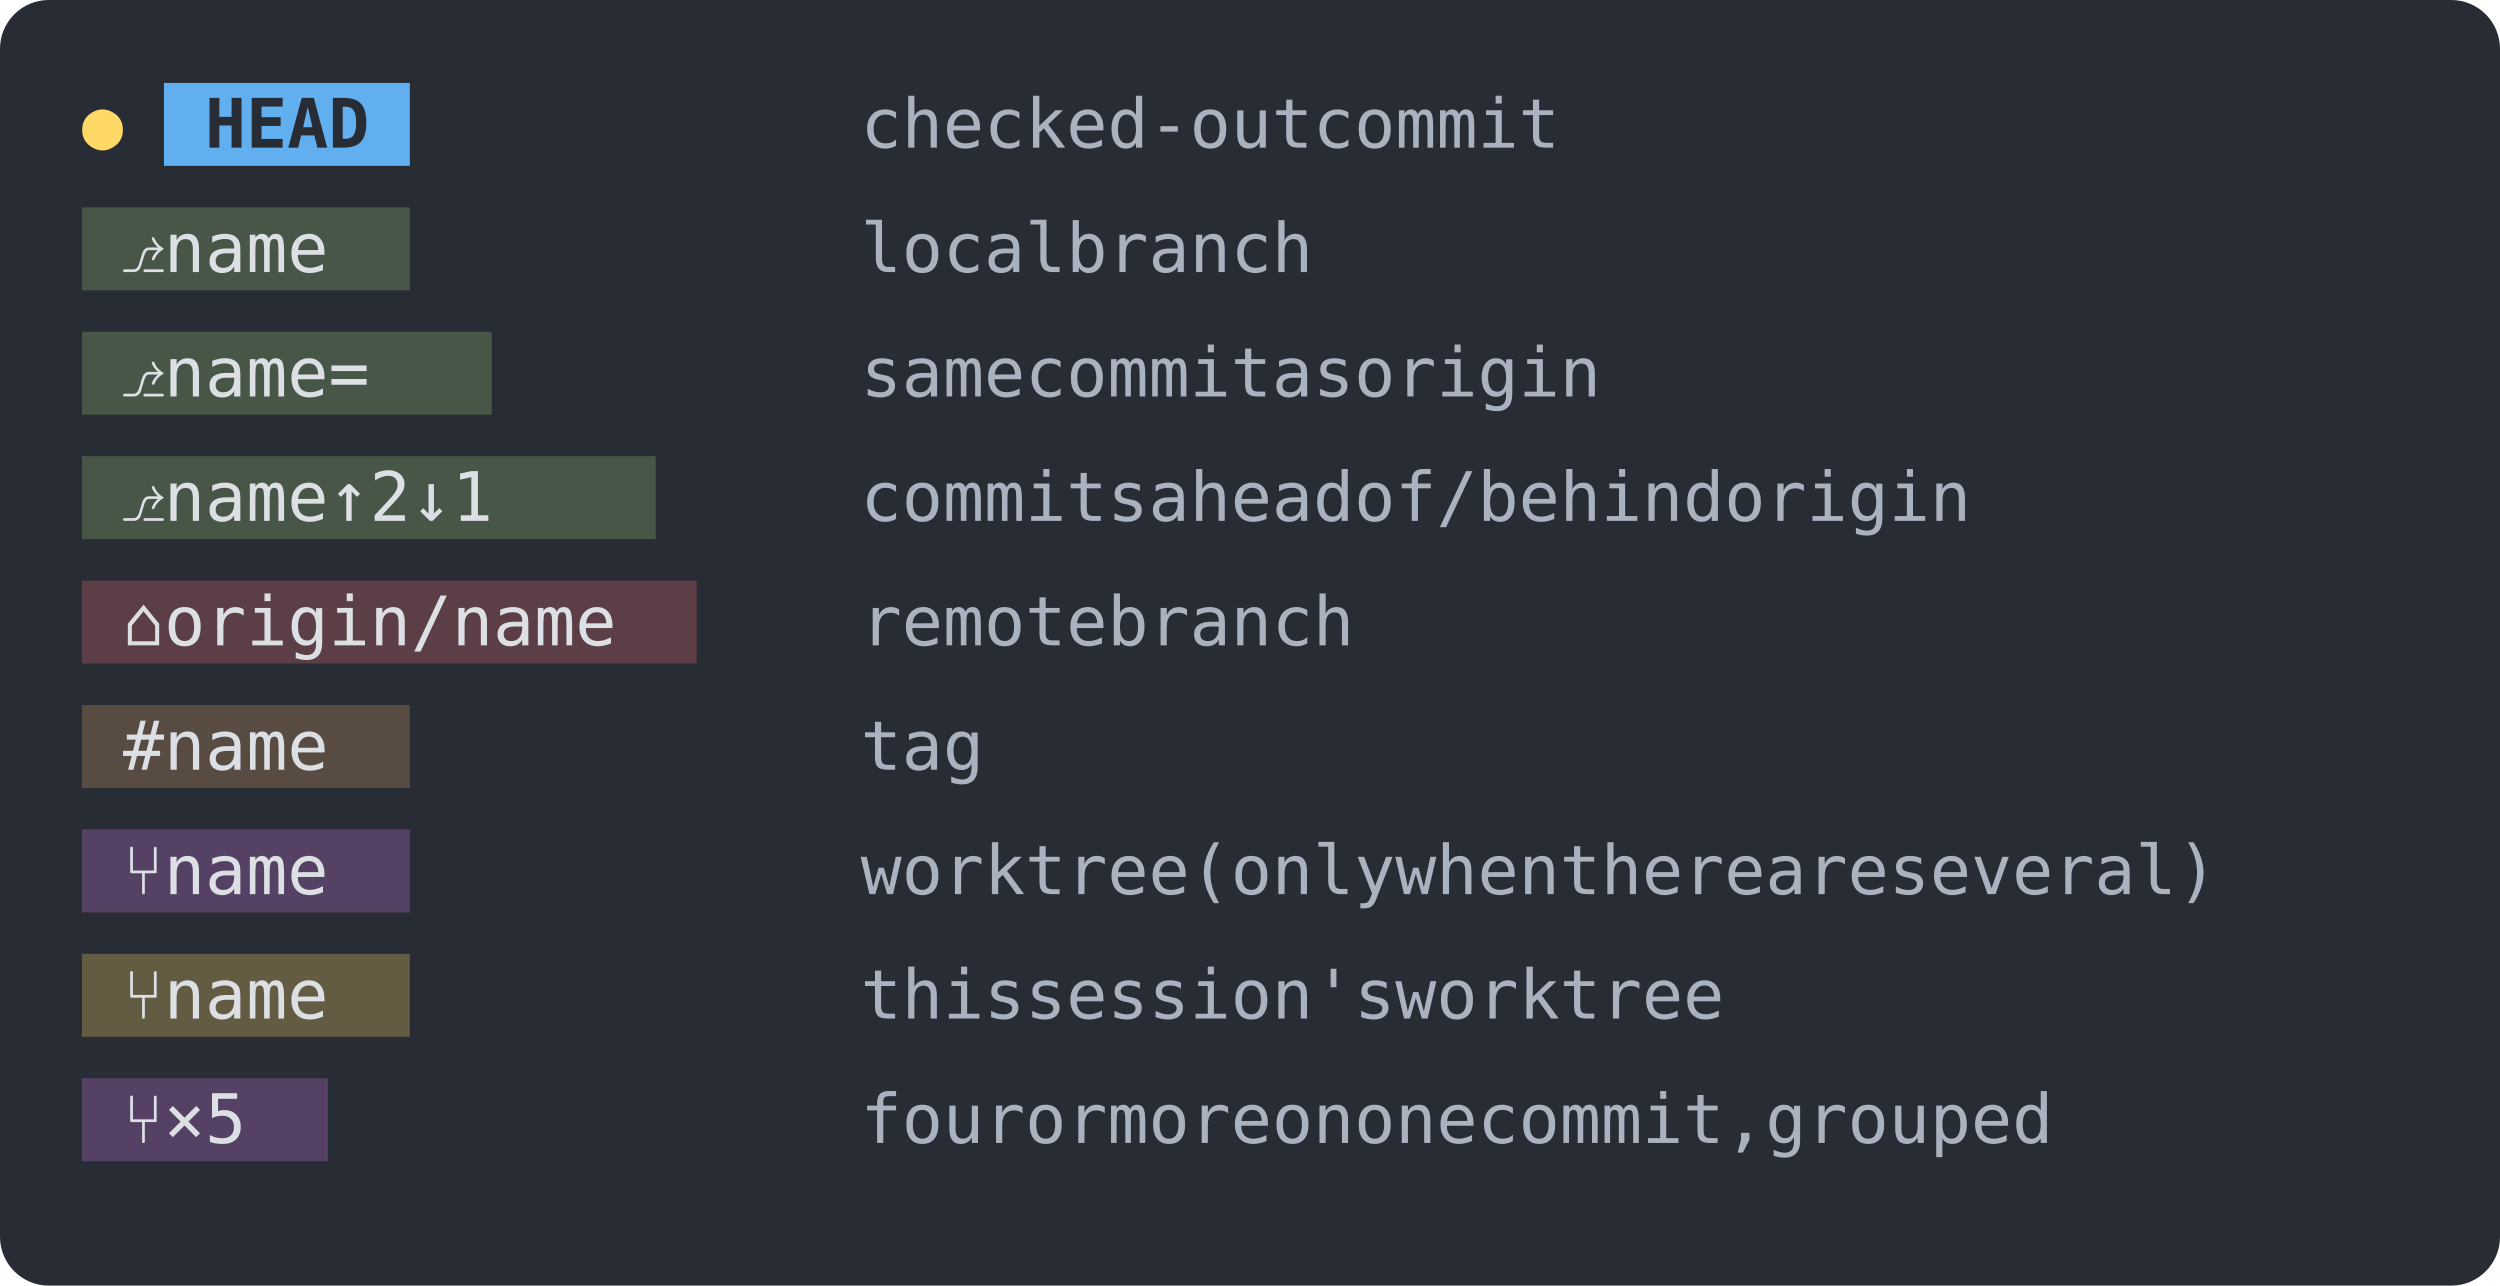
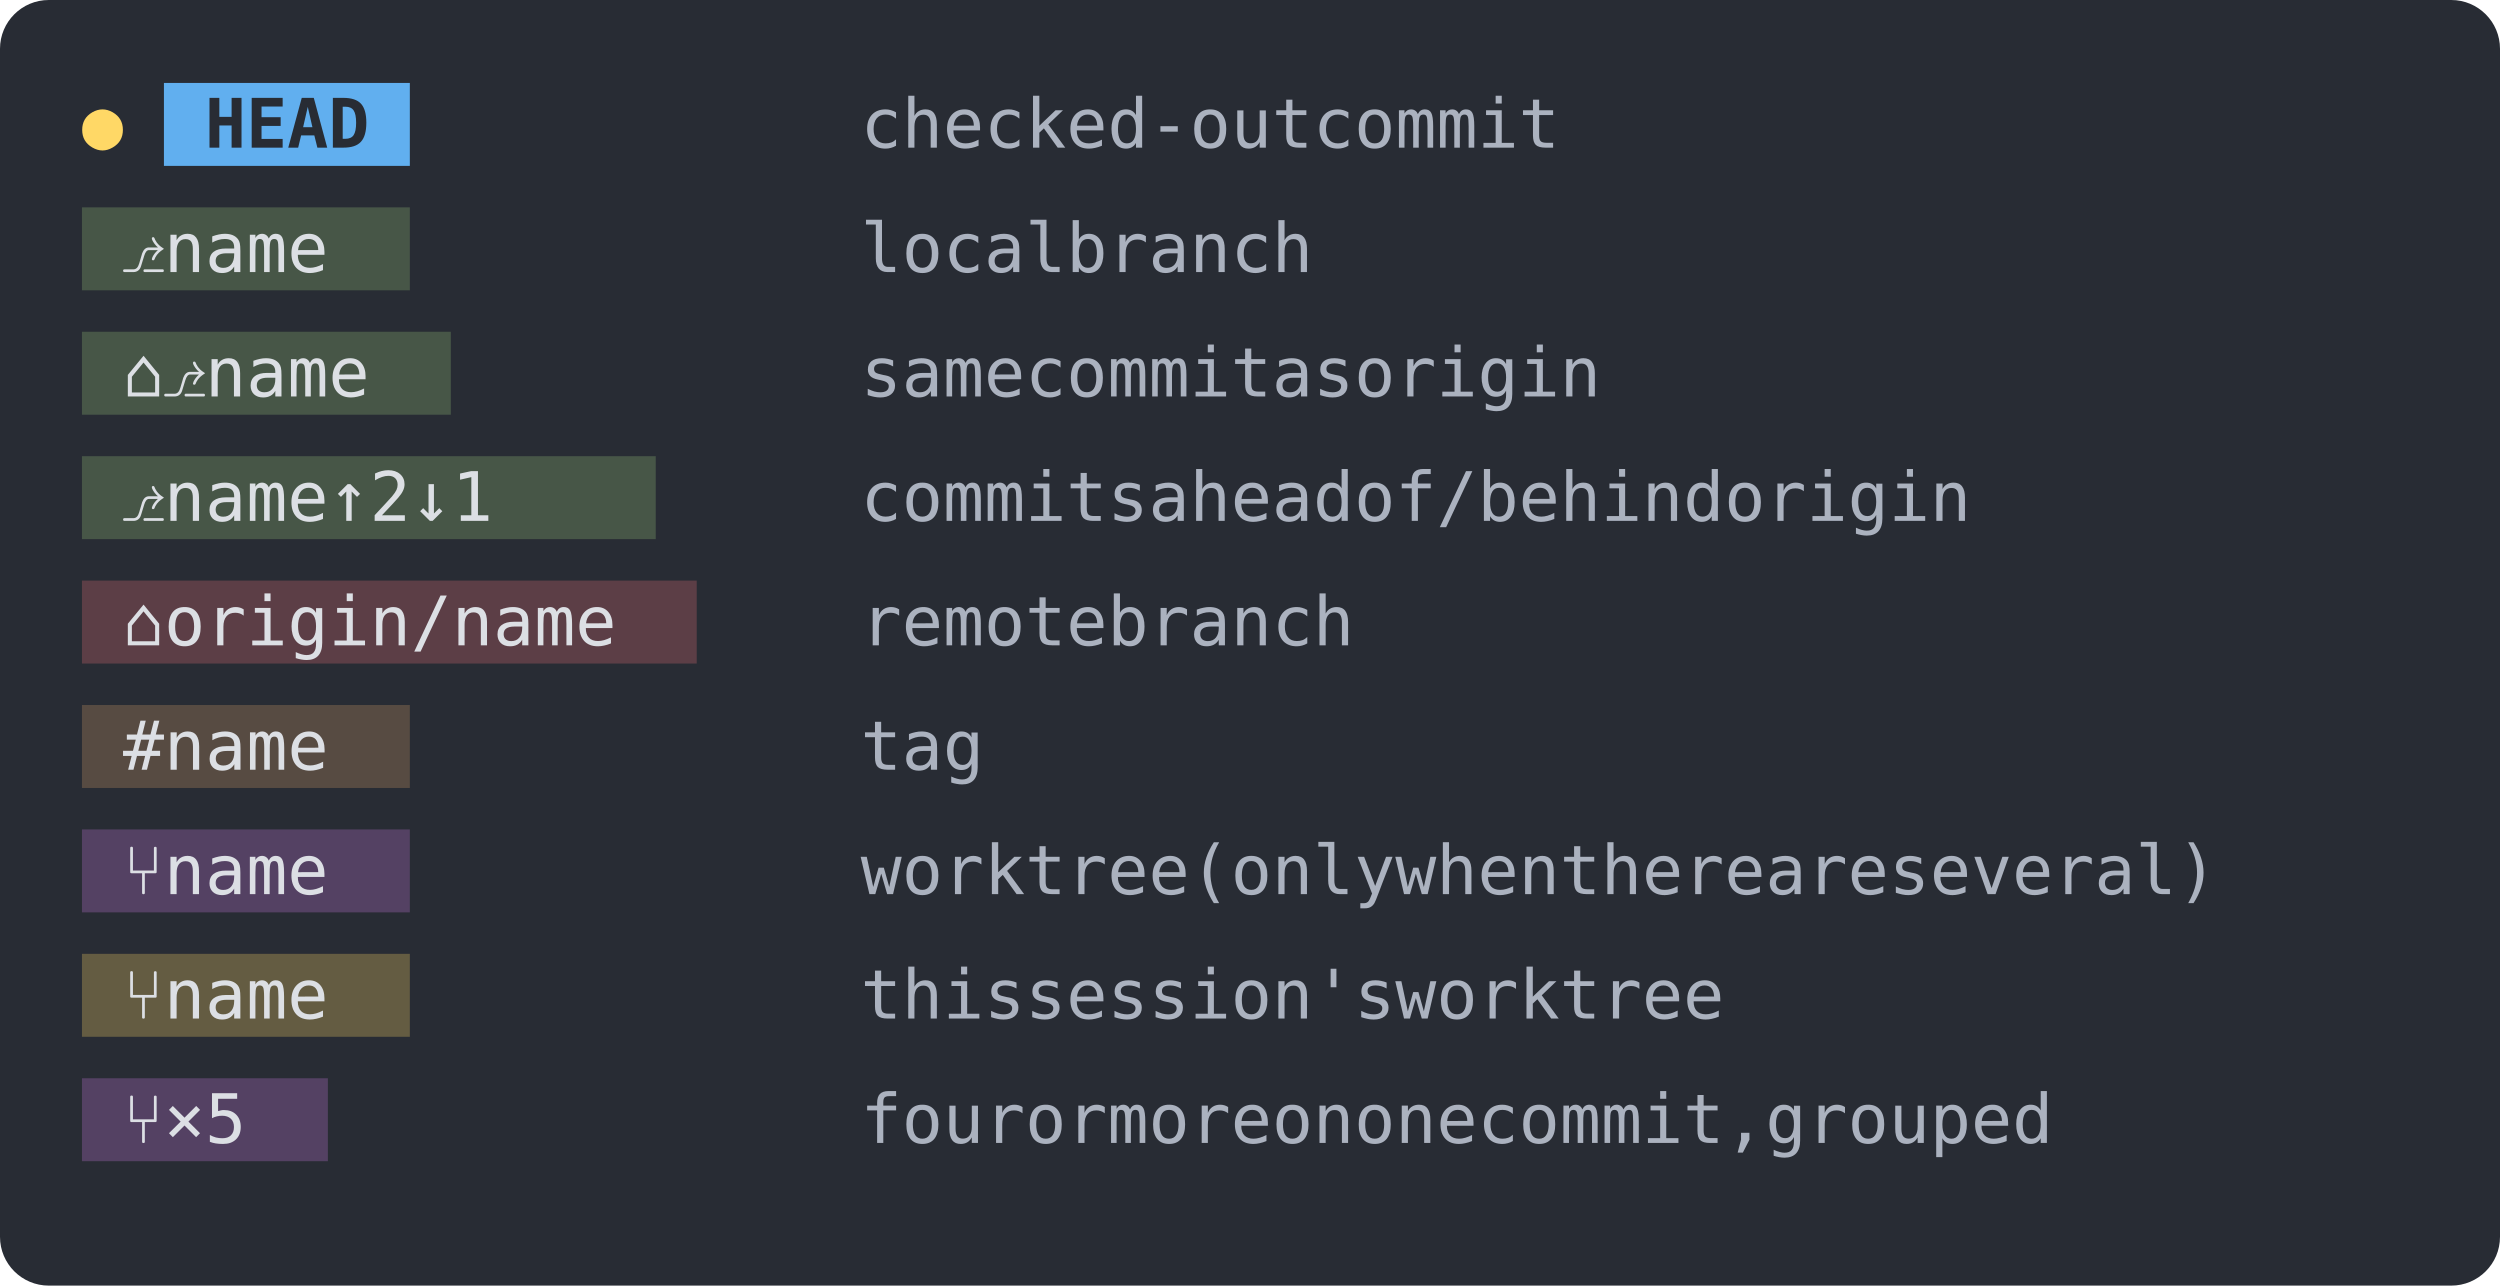
<svg xmlns="http://www.w3.org/2000/svg" xml:space="preserve" width="512.4" height="263.5" viewBox="0 0 512.4 263.5" font-family="SF Mono, Menlo, Consolas, 'DejaVu Sans Mono', monospace" font-size="14">
  <rect width="512.4" height="263.5" rx="10" fill="#282c34" />
  <g transform="translate(8.4,17)">
    <text x="8.4" y="13.26" fill="#ffd866">●</text>
    <rect x="25.2" y="0" width="50.4" height="17" fill="#61afef" />
    <text x="33.6 42 50.4 58.8" y="13.26" fill="#282c34" font-weight="700">HEAD</text>
    <text x="168 176.4 184.8 193.2 201.6 210 218.4 226.8 235.2 243.6 252 268.8 277.2 285.6 294 302.4 310.8" y="13.26" fill="#abb2bf">checked-outcommit</text>
    <rect x="8.4" y="25.5" width="67.2" height="17" fill="#475647" />
    <text x="16.8 33.6 42 50.4 58.8" y="38.76" fill="#dcdfe4">⎇name</text>
    <text x="168 176.4 184.8 193.2 201.6 218.4 226.8 235.2 243.6 252 260.4" y="38.76" fill="#abb2bf">localbranch</text>
-     <rect x="8.4" y="51" width="84" height="17" fill="#475647" />
-     <text x="16.8 33.6 42 50.4 58.8 75.6" y="64.26" fill="#dcdfe4">⎇name=</text>
+     <rect x="8.4" y="51" width="75.6" height="17" fill="#475647" />
+     <text x="16.8 25.2 42 50.4 58.8 67.2" y="64.26" fill="#dcdfe4">⌂⎇name</text>
    <text x="168 176.4 184.8 193.2 210 218.4 226.8 235.2 243.6 252 268.8 277.2 294 302.4 310.8 319.2 327.6 336" y="64.26" fill="#abb2bf">samecommitasorigin</text>
    <rect x="8.4" y="76.5" width="117.6" height="17" fill="#475647" />
    <text x="16.8 33.6 42 50.4 58.8 75.6 84 100.8 109.2" y="89.76" fill="#dcdfe4">⎇name↑2↓1</text>
    <text x="168 176.4 184.8 193.2 201.6 210 218.4 235.2 243.6 252 260.4 268.8 285.6 294 310.8 327.6 336 344.4 352.8 361.2 369.6 386.4 394.8 403.2 411.6 420 428.4" y="89.76" fill="#abb2bf">commitsaheadof/behindorigin</text>
    <rect x="8.4" y="102" width="126" height="17" fill="#5c3e46" />
    <text x="16.8 33.6 42 50.4 58.8 67.2 75.6 84 92.4 100.8 109.2 117.6" y="115.26" fill="#dcdfe4">⌂origin/name</text>
    <text x="168 176.4 184.8 193.2 201.6 210 226.8 235.2 243.6 252 260.4 268.8" y="115.26" fill="#abb2bf">remotebranch</text>
    <rect x="8.4" y="127.5" width="67.2" height="17" fill="#574b42" />
    <text x="16.8 33.6 42 50.4 58.8" y="140.76" fill="#dcdfe4">#name</text>
    <text x="168 176.4 184.8" y="140.76" fill="#abb2bf">tag</text>
    <rect x="8.4" y="153" width="67.2" height="17" fill="#544163" />
    <text x="16.8 33.6 42 50.4 58.8" y="166.26" fill="#dcdfe4">⑂name</text>
    <text x="168 176.4 184.8 193.2 201.6 210 218.4 226.8 243.6 252 260.4 268.8 277.2 294 302.4 310.8 319.2 336 344.4 352.8 361.2 369.6 386.4 394.8 403.2 420 428.4 436.8 445.2 453.6 462 470.4 478.8" y="166.26" fill="#abb2bf">worktree(onlywhenthereareseveral)</text>
    <rect x="8.4" y="178.5" width="67.2" height="17" fill="#645c42" />
    <text x="16.8 33.6 42 50.4 58.8" y="191.76" fill="#dcdfe4">⑂name</text>
    <text x="168 176.4 184.8 193.2 210 218.4 226.8 235.2 243.6 252 260.4 268.8 277.2 294 302.4 310.8 319.2 327.6 336 344.4 352.8" y="191.76" fill="#abb2bf">thissession'sworktree</text>
    <rect x="8.4" y="204" width="50.4" height="17" fill="#544163" />
    <text x="16.8 33.6 42" y="217.26" fill="#dcdfe4">⑂×5</text>
    <text x="168 176.4 184.8 193.2 210 218.4 235.2 243.6 252 260.4 277.2 285.6 302.4 310.8 319.2 336 344.4 352.8 361.2 369.6 378 386.4 403.2 411.6 420 428.4 436.8 445.2 453.6" y="217.26" fill="#abb2bf">fourormoreononecommit,grouped</text>
  </g>
</svg>
